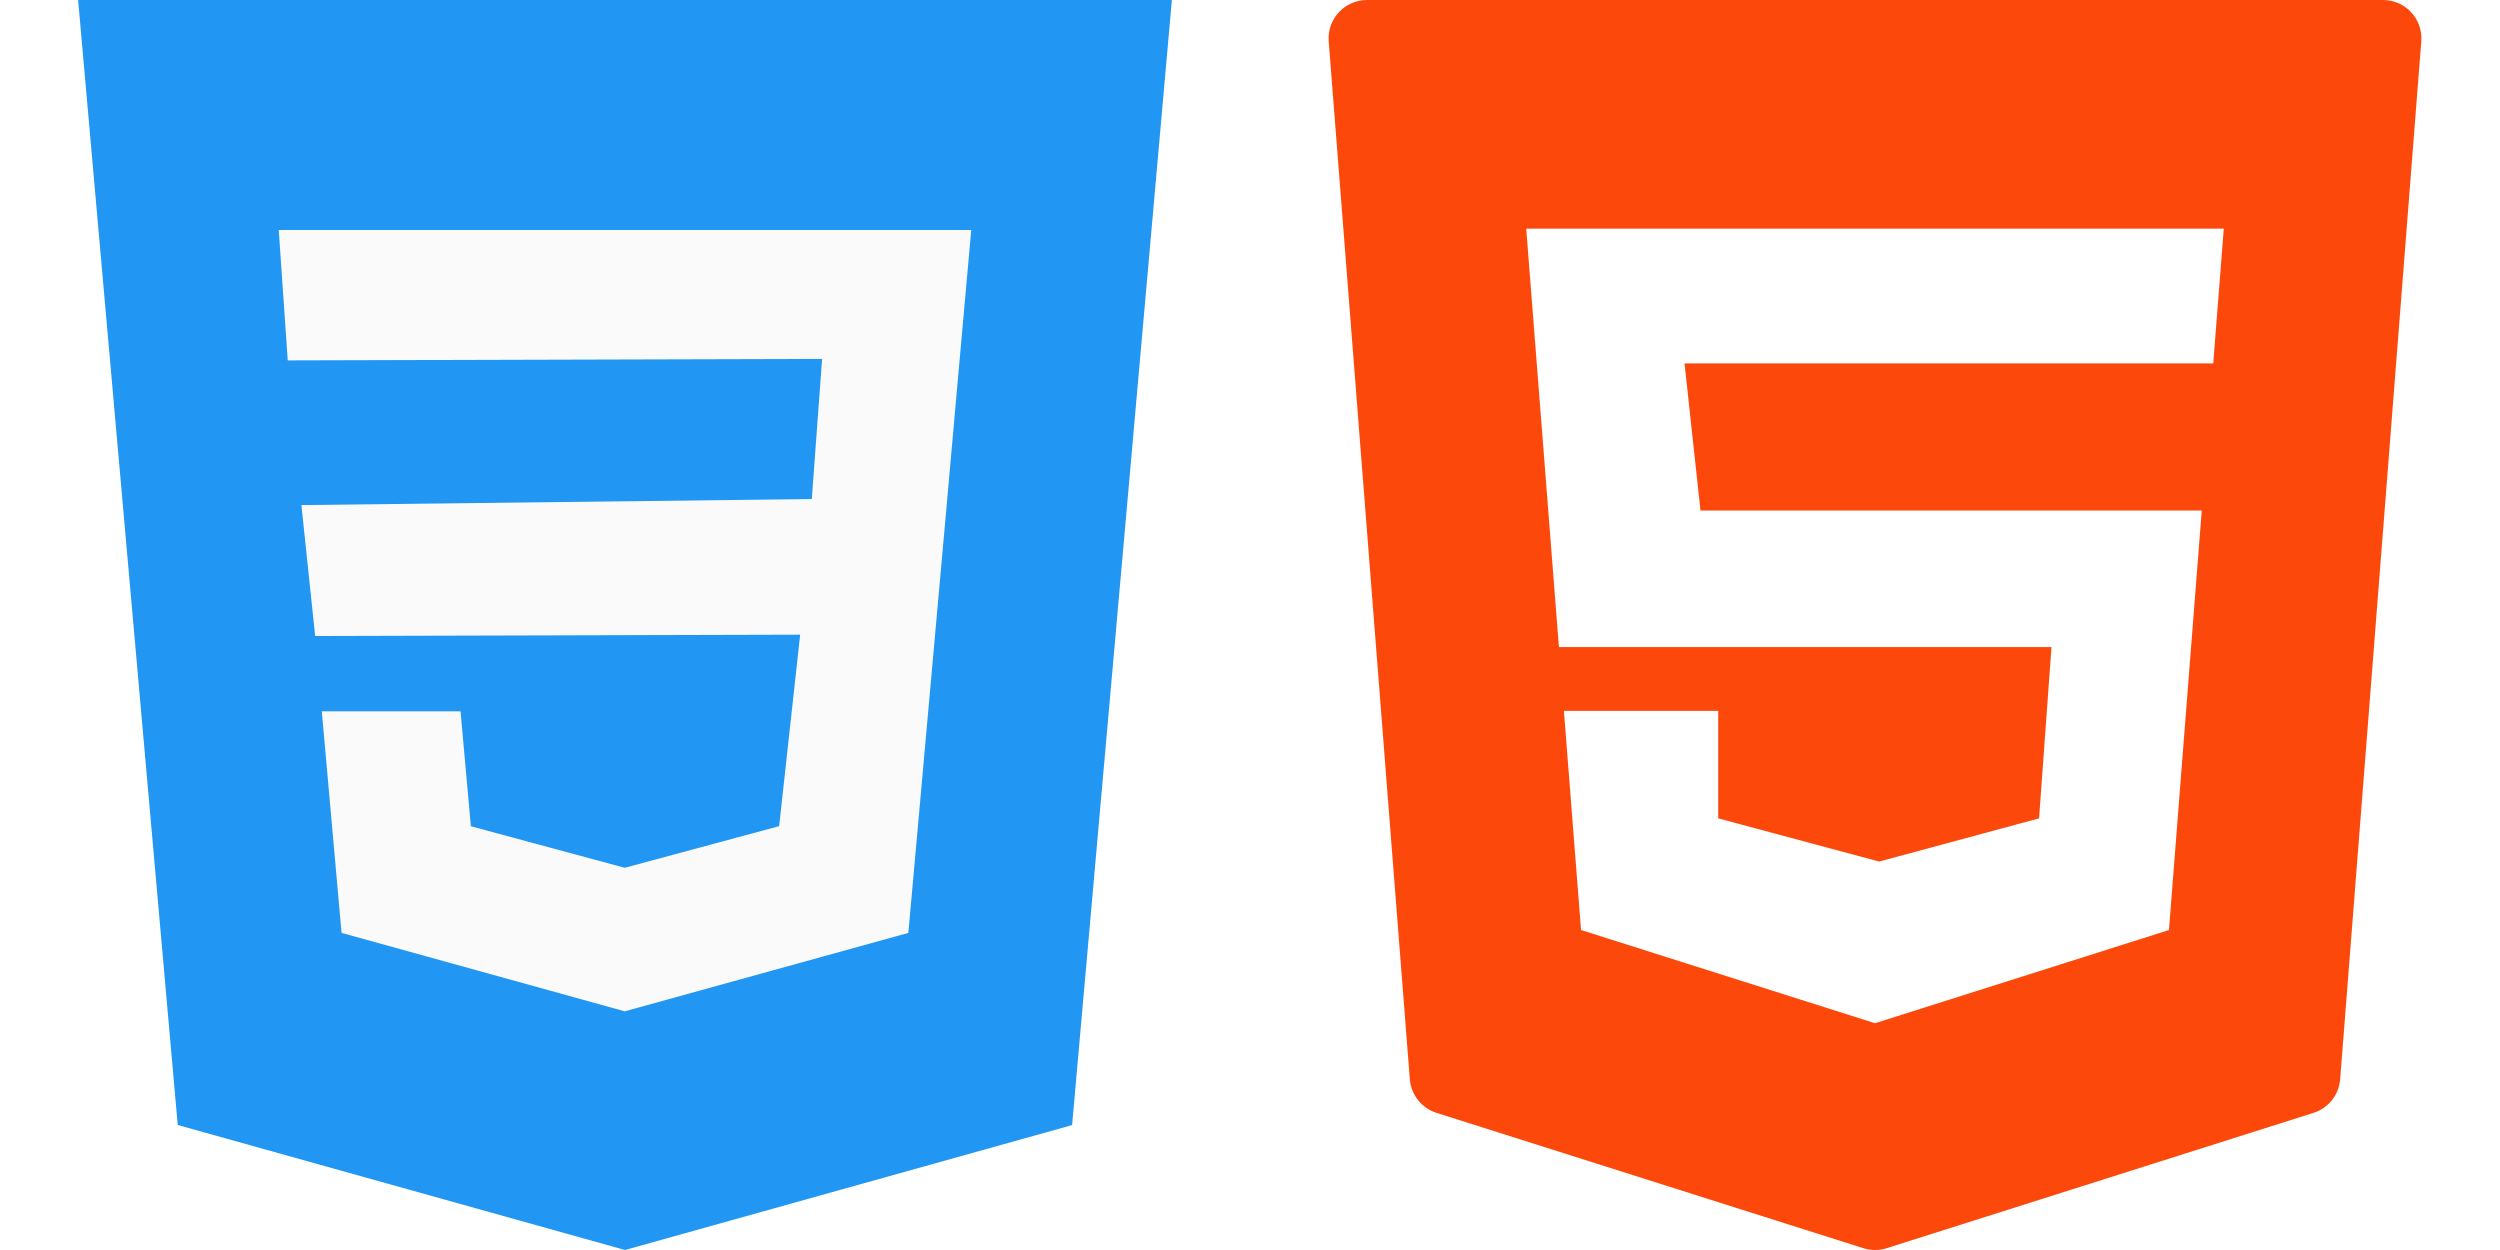
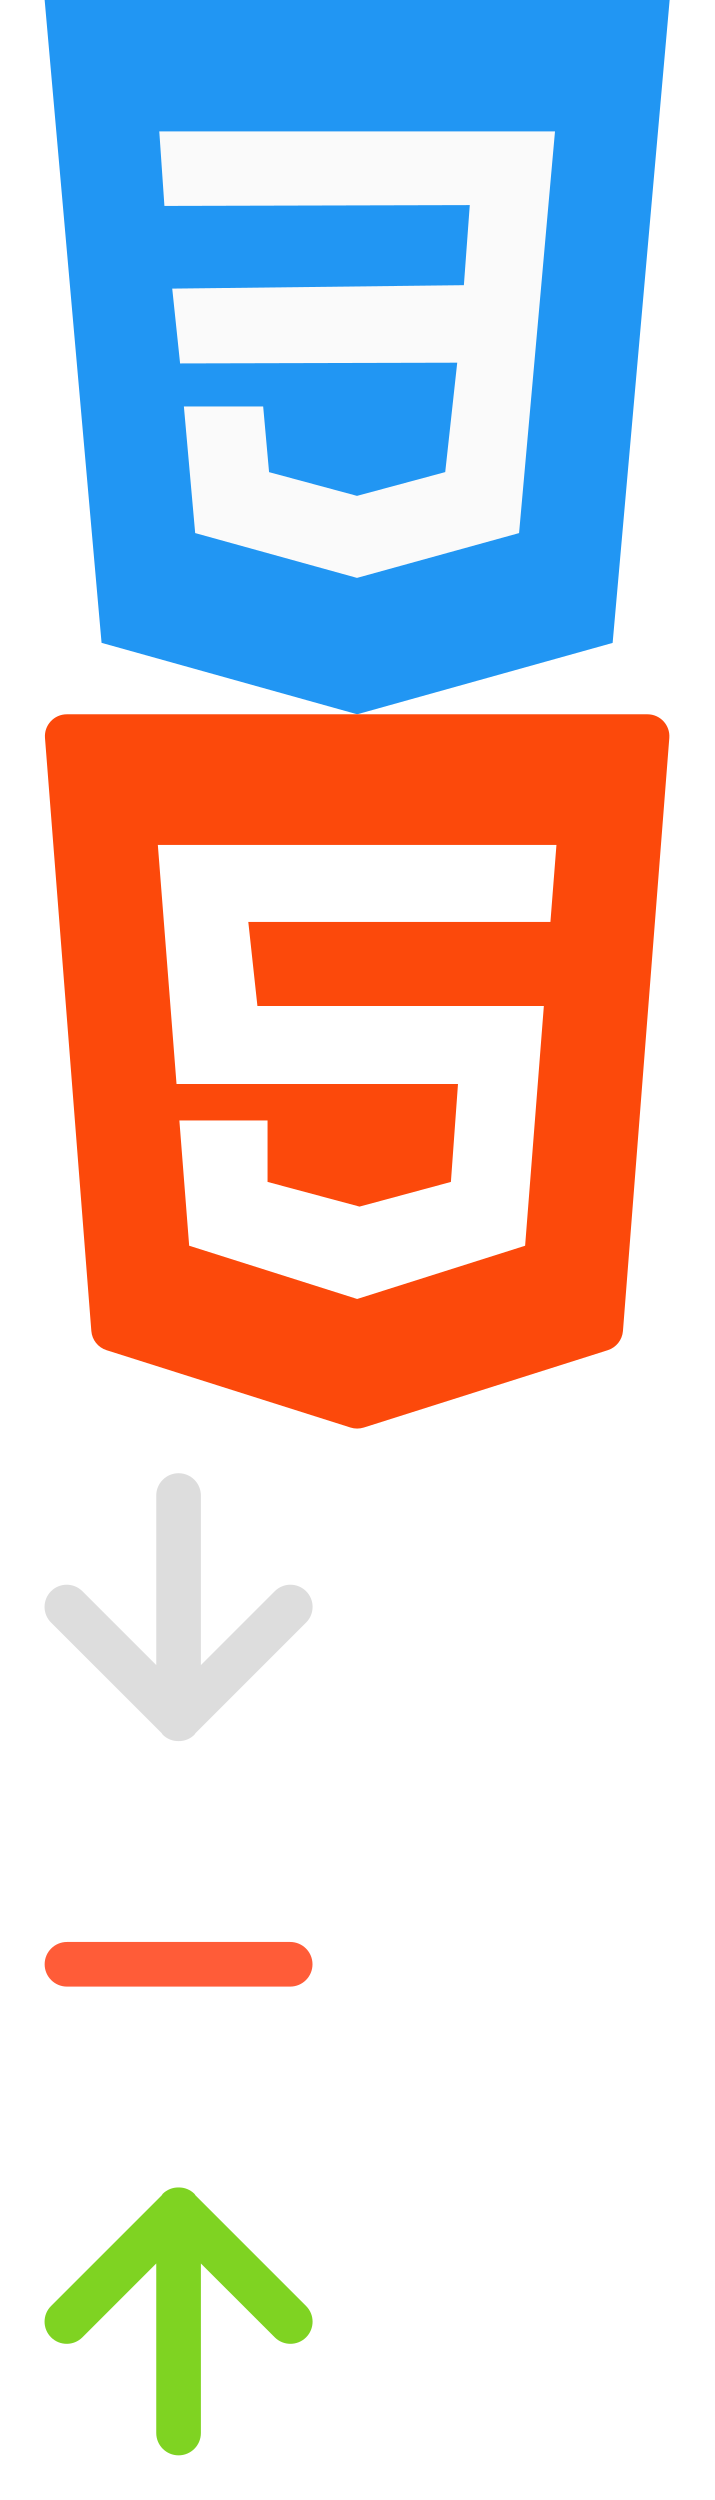
- <svg xmlns="http://www.w3.org/2000/svg" width="64" height="32" viewBox="0 0 64 32">
-   <svg width="32" height="32" viewBox="0 0 512 512" id="/Users/haiyang/work/postcss-auto-sprite/example/src/img/slice/css3.svg">
+ <svg xmlns="http://www.w3.org/2000/svg" width="32" height="112" viewBox="0 0 32 112">
+   <svg width="32" height="32" viewBox="0 0 512 512">
    <path fill="#2196f3" d="M32 0l40.8 460.8L256 512l183.136-51.168L480 0z" />
    <path fill="#fafafa" d="M392.768 150.688l-5.152 57.888-15.552 173.536L256 414.208l-.096.032-116-32.128-8.096-90.752h56.832l4.224 47.072 63.072 17.024.032-.032 63.168-17.024 8.608-78.432-198.656.544-5.632-53.632 209.056-2.464 4.224-57.408-218.88.608-3.68-53.408h283.648z" />
  </svg>
-   <svg width="32" height="32" viewBox="0 0 434.147 434.147" id="/Users/haiyang/work/postcss-auto-sprite/example/src/img/slice/html5.svg" x="32">
+   <svg width="32" height="32" viewBox="0 0 434.147 434.147" y="32">
    <path d="M27.336 14.372l28.177 360.474a13.333 13.333 0 0 0 9.263 11.67l148.268 47.008c2.622.831 5.437.831 8.059 0l148.268-47.008a13.333 13.333 0 0 0 9.263-11.67l28.177-360.474C407.417 6.622 401.292 0 393.519 0H40.629c-7.773 0-13.898 6.622-13.293 14.372zm307.217 111.843H150.918l5.542 51.105h174.099L319.17 323.013l-102.096 32.369-102.096-32.369-5.95-76.116h53.588v37.336l55.89 15 55.556-15 4.31-59.503H107.295L95.937 79.419H338.21l-3.657 46.796z" fill="#fc490b" />
  </svg>
+   <svg width="16" height="16" viewBox="0 0 16 16" y="64">
+     <path d="M13.713 7.286a.992.992 0 0 0-1.404 0L9 10.595V3a1 1 0 1 0-2 0v7.596l-3.309-3.31a.992.992 0 1 0-1.404 1.405l4.956 4.955.044.066a.981.981 0 0 0 .713.29.984.984 0 0 0 .713-.289l.044-.067 4.955-4.954a.992.992 0 0 0 .001-1.406z" fill="#ddd" />
+   </svg>
+   <svg width="16" height="16" viewBox="0 0 16 16" y="80">
+     <path d="M13 7H3a1 1 0 1 0 0 2h10a1 1 0 1 0 0-2z" fill="#ff5c38" />
+   </svg>
+   <svg width="16" height="16" viewBox="0 0 16 16" y="96">
+     <path d="M13.713 7.309L8.758 2.353l-.045-.067A.983.983 0 0 0 8 1.998a.983.983 0 0 0-.713.288l-.044.067-4.956 4.956a.992.992 0 1 0 1.404 1.404L7 5.404V13a1 1 0 1 0 2 0V5.405l3.309 3.308a.992.992 0 1 0 1.404-1.404z" fill="#7FD322" />
+   </svg>
</svg>
